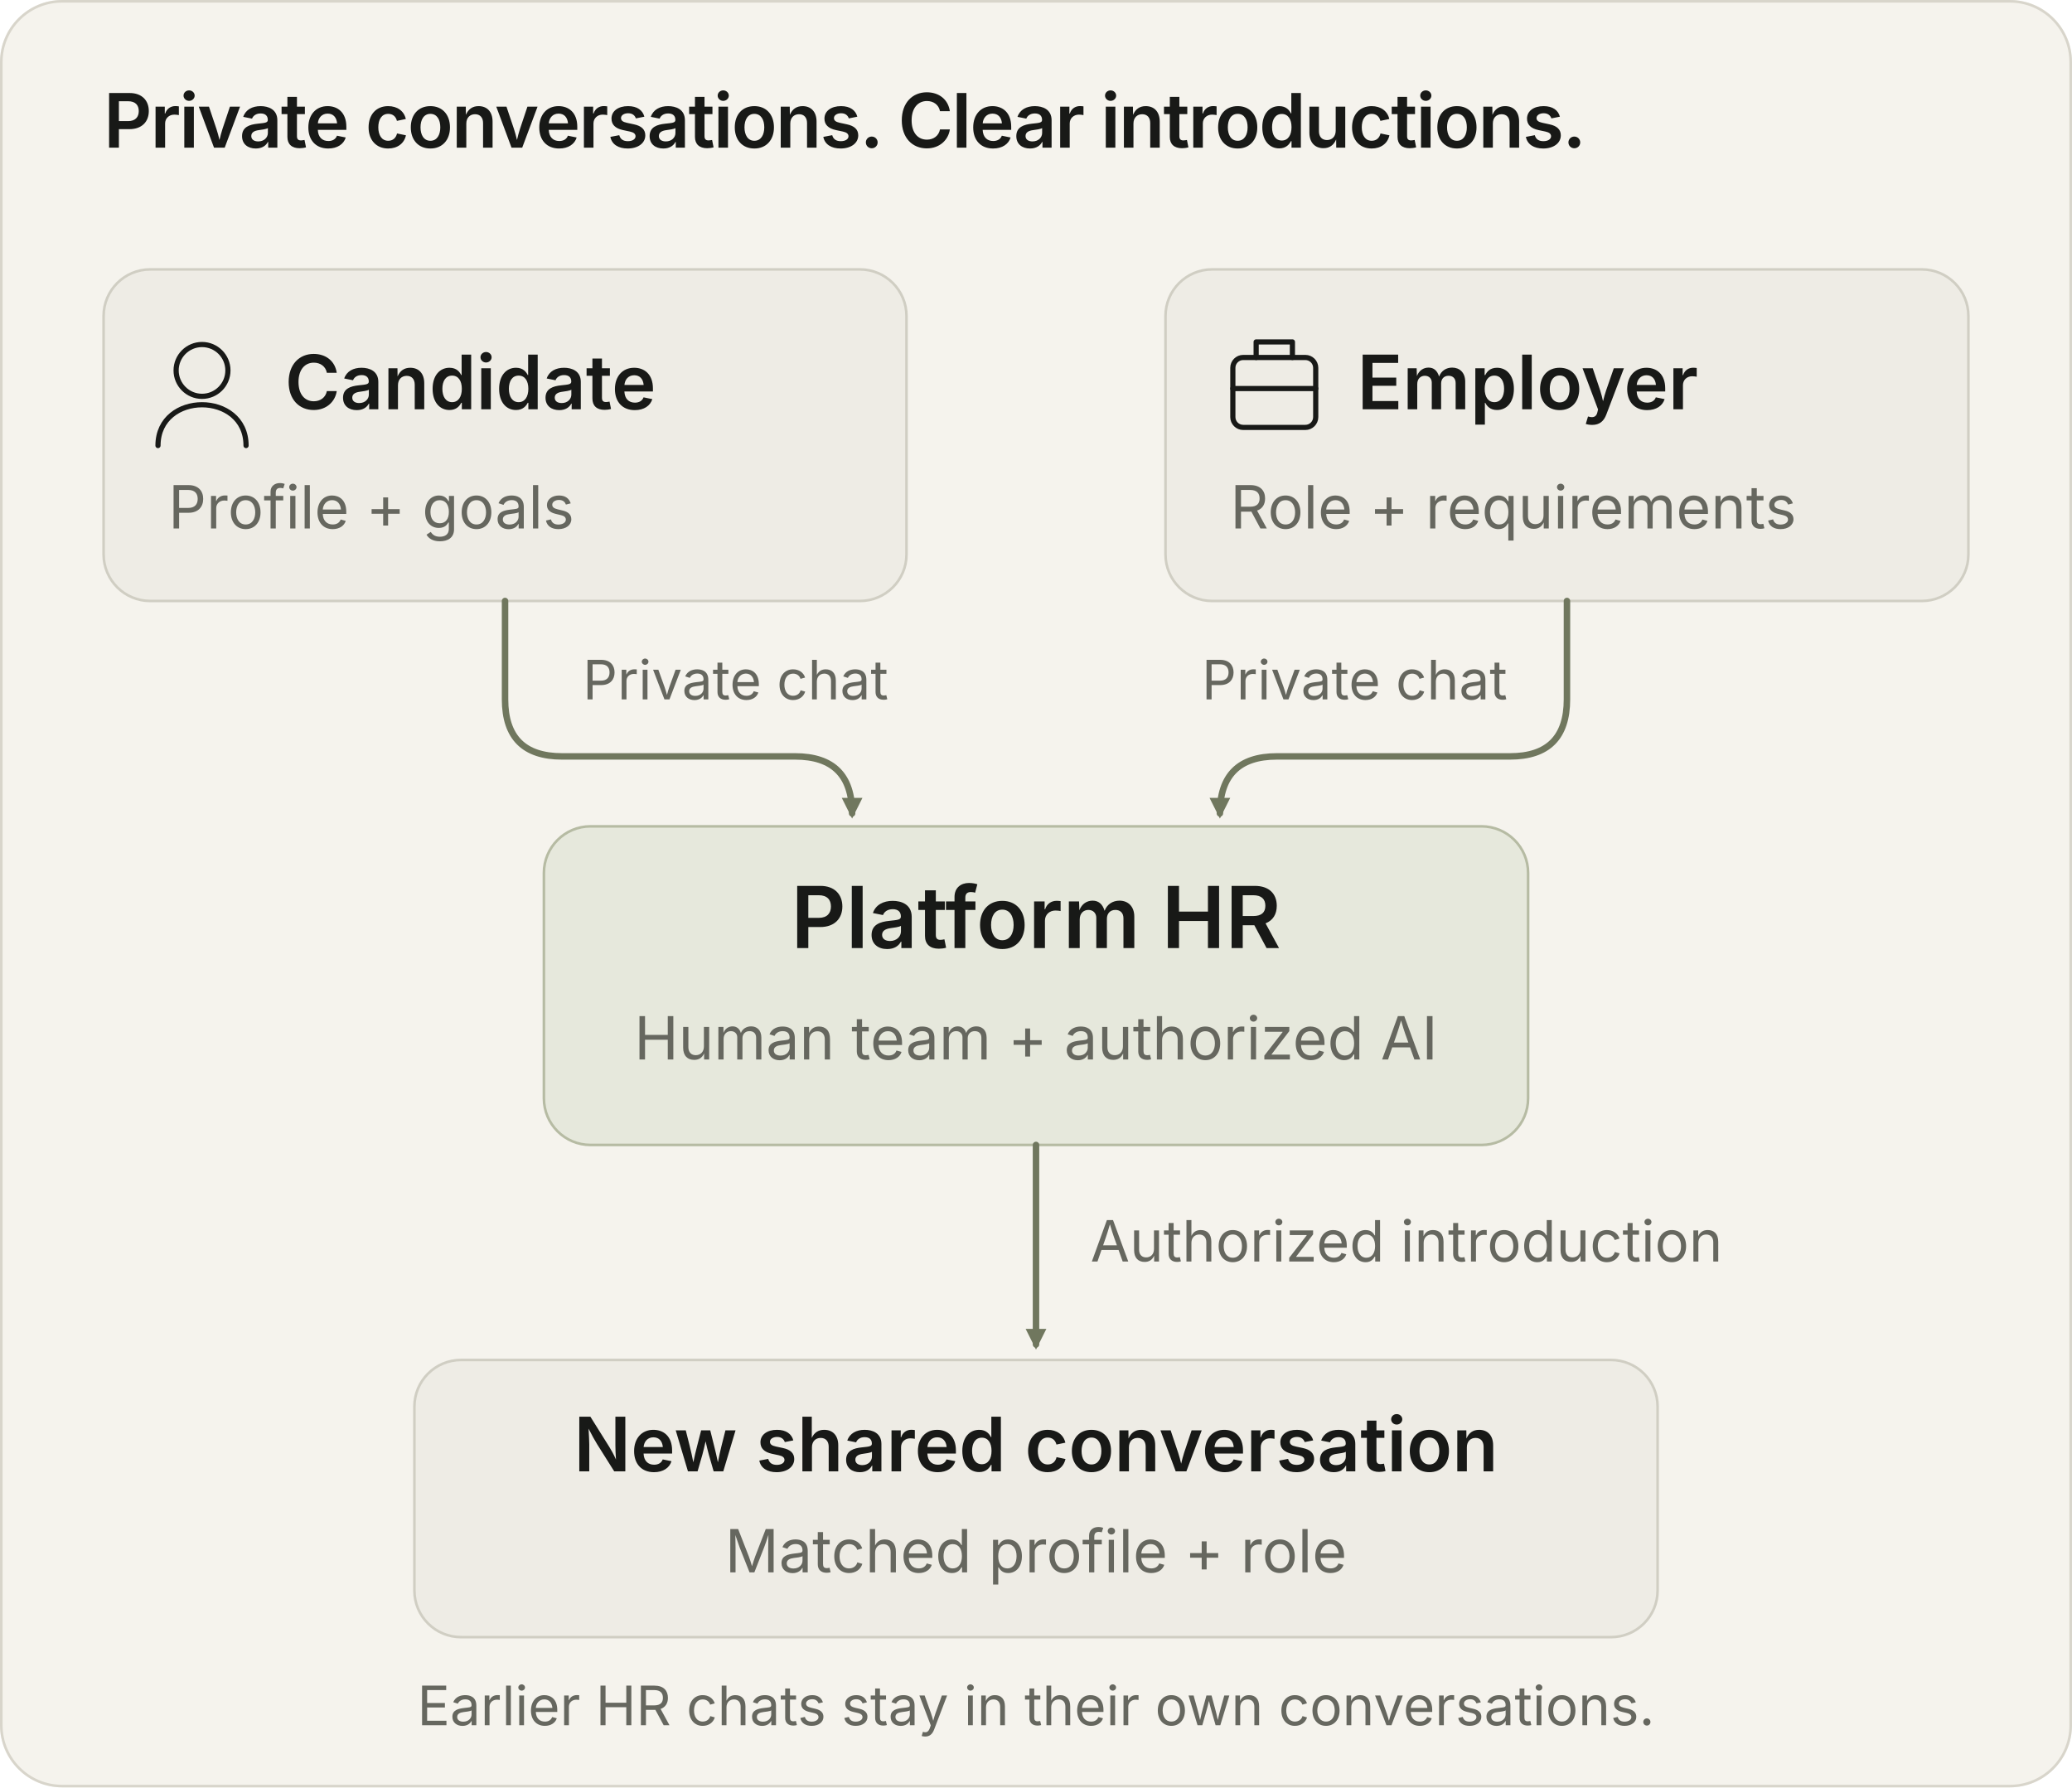
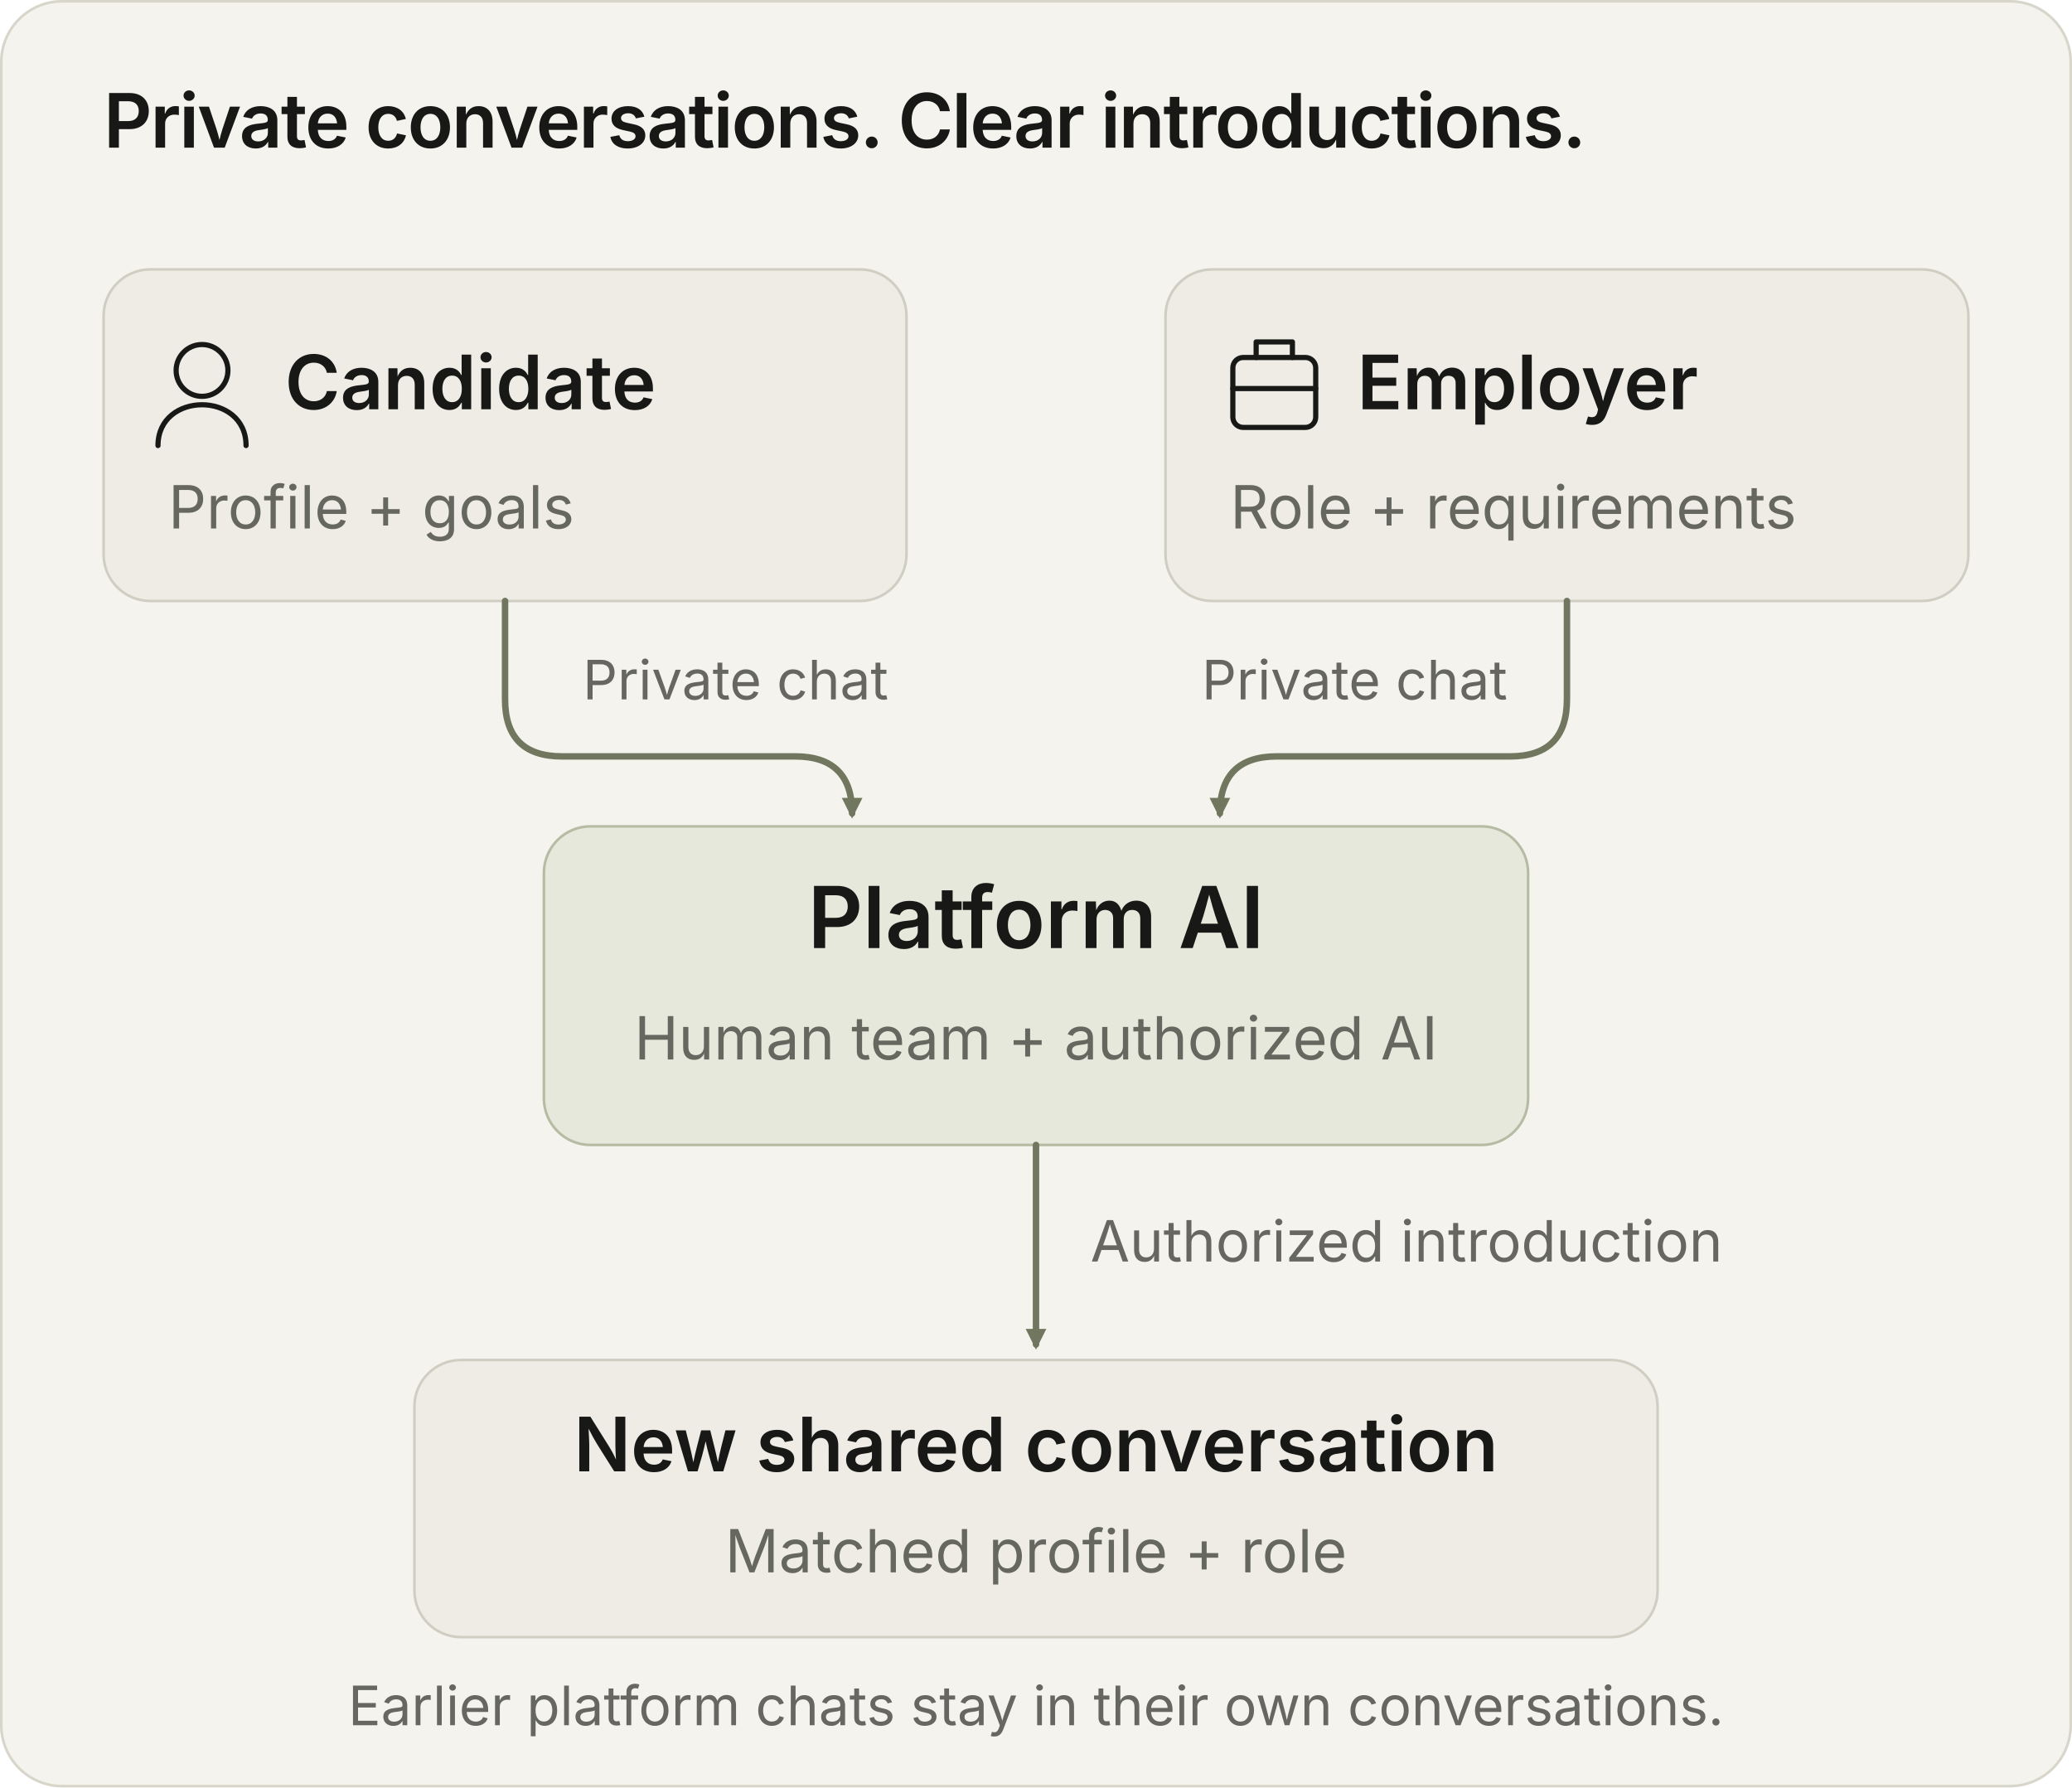
<svg xmlns="http://www.w3.org/2000/svg" width="800" height="690" viewBox="0 0 800 690" role="img" aria-labelledby="title desc">
  <style>
    .paper { fill: #f5f3ed; }
    .panel { fill: #eeece5; stroke: #d0cec3; }
    .focus { fill: #e6e8dc; stroke: #b6bba3; }
    .ink { fill: #181917; }
    .muted { fill: #66675f; }
    .border { fill: none; stroke: #d8d5cb; }
    .route { fill: none; stroke: #70775e; stroke-width: 2.5; stroke-linecap: round; stroke-linejoin: round; }
    .arrow { fill: #70775e; }
    .icon { fill: none; stroke: #181917; stroke-width: 2; stroke-linecap: round; stroke-linejoin: round; }
    @media (prefers-color-scheme: dark) {
      .paper { fill: #181917; }
      .panel { fill: #22231f; stroke: #46483d; }
      .focus { fill: #30342a; stroke: #687052; }
      .ink { fill: #f5f3ed; }
      .muted { fill: #b6b3a9; }
      .border { stroke: #3d3e37; }
      .route { stroke: #b9c3a0; }
      .arrow { fill: #b9c3a0; }
      .icon { stroke: #f5f3ed; }
    }
    text { font-family: -apple-system, BlinkMacSystemFont, 'Segoe UI', sans-serif; }
  </style>
  <defs>
    <marker id="arrow" markerWidth="8" markerHeight="8" refX="6" refY="4" orient="auto" markerUnits="userSpaceOnUse">
      <path class="arrow" d="M0 0 L8 4 L0 8 Z" />
    </marker>
  </defs>
  <rect class="paper" width="800" height="690" rx="24" />
  <rect class="border" x="0.5" y="0.5" width="799" height="689" rx="23.5" />
  <text class="ink" x="40" y="57" font-size="29" font-weight="600" letter-spacing="-0.6">Private conversations. Clear introductions.</text>
  <rect class="panel" x="40" y="104" width="310" height="128" rx="18" />
  <rect class="panel" x="450" y="104" width="310" height="128" rx="18" />
  <g class="icon">
    <circle cx="78" cy="143" r="10" />
    <path d="M61 172 C61 151 95 151 95 172" />
    <rect x="476" y="138" width="32" height="27" rx="4" />
    <path d="M485 138 V132 H499 V138 M476 150 H508" />
  </g>
  <text class="ink" x="110" y="158" font-size="29" font-weight="600">Candidate</text>
  <text class="muted" x="65" y="204" font-size="23">Profile + goals</text>
  <text class="ink" x="524" y="158" font-size="29" font-weight="600">Employer</text>
  <text class="muted" x="475" y="204" font-size="23">Role + requirements</text>
  <path class="route" d="M195 232 V270 Q195 292 217 292 H307 Q329 292 329 314" marker-end="url(#arrow)" />
  <path class="route" d="M605 232 V270 Q605 292 583 292 H493 Q471 292 471 314" marker-end="url(#arrow)" />
  <text class="muted" x="225" y="270" font-size="21">Private chat</text>
  <text class="muted" x="464" y="270" font-size="21">Private chat</text>
  <rect class="focus" x="210" y="319" width="380" height="123" rx="18" />
-   <text class="ink" x="400" y="366" text-anchor="middle" font-size="33" font-weight="600">Platform HR</text>
+   <text class="ink" x="400" y="366" text-anchor="middle" font-size="33" font-weight="600">Platform AI</text>
  <text class="muted" x="400" y="409" text-anchor="middle" font-size="23">Human team + authorized AI</text>
  <path class="route" d="M400 442 V519" marker-end="url(#arrow)" />
  <text class="muted" x="421" y="487" font-size="22">Authorized introduction</text>
  <rect class="panel" x="160" y="525" width="480" height="107" rx="18" />
  <text class="ink" x="400" y="568" text-anchor="middle" font-size="29" font-weight="600">New shared conversation</text>
  <text class="muted" x="400" y="607" text-anchor="middle" font-size="23">Matched profile + role</text>
-   <text class="muted" x="400" y="666" text-anchor="middle" font-size="21">Earlier HR chats stay in their own conversations.</text>
+   <text class="muted" x="400" y="666" text-anchor="middle" font-size="21">Earlier platform chats stay in their own conversations.</text>
</svg>
